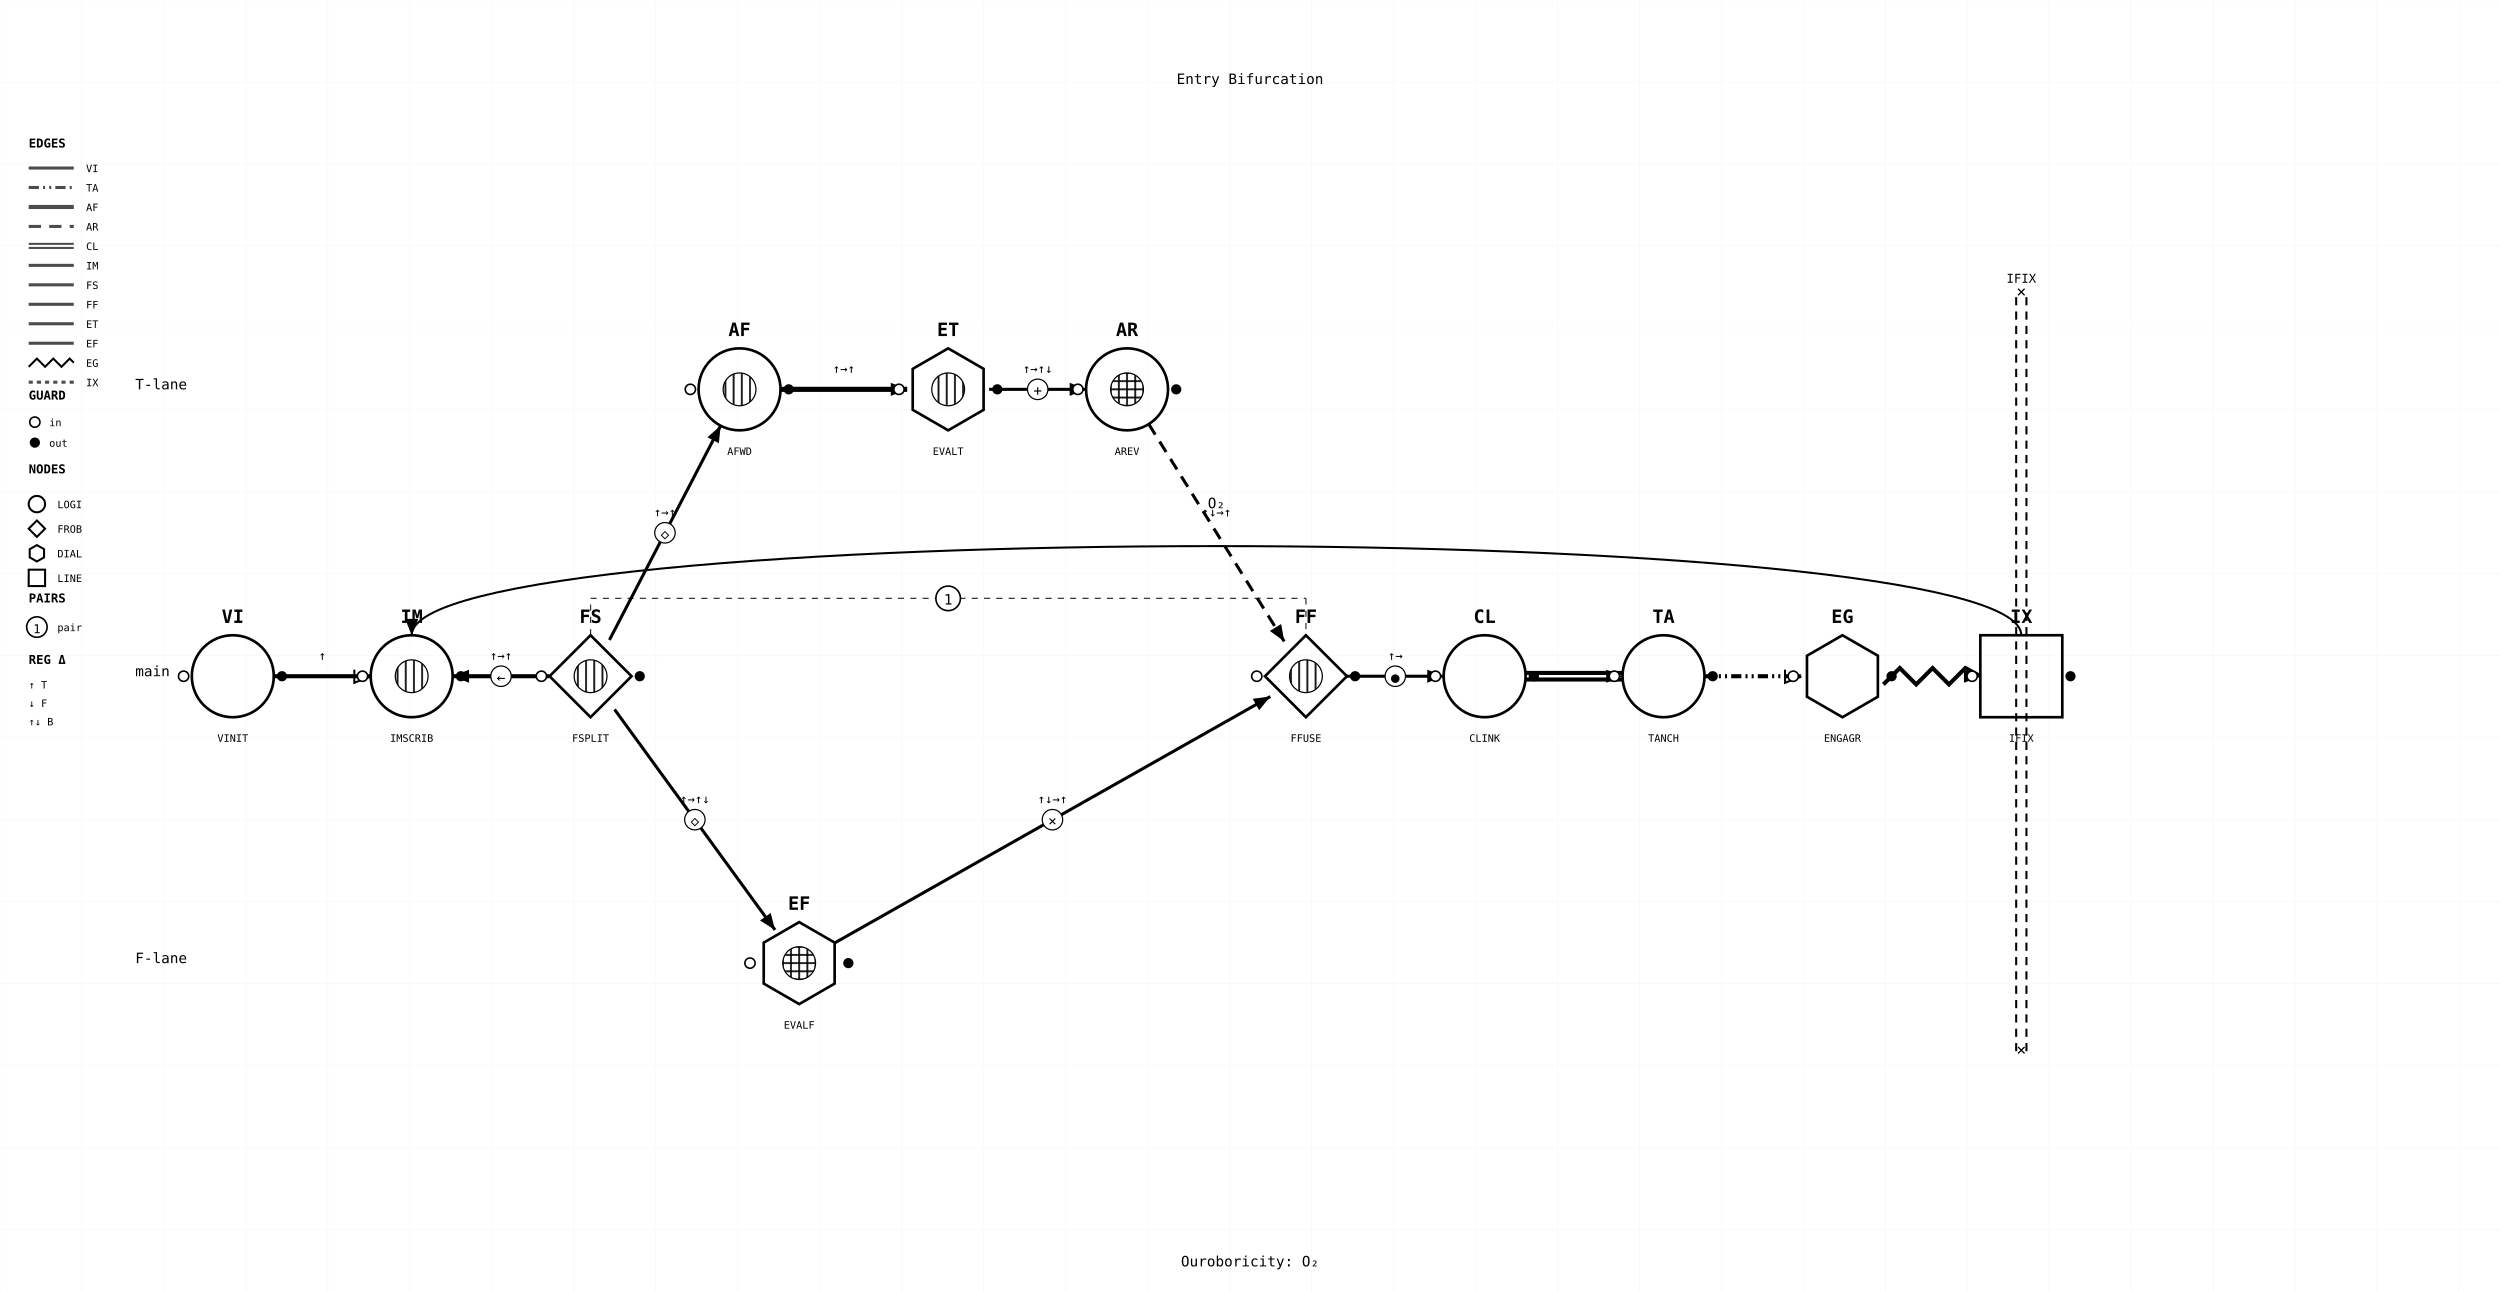
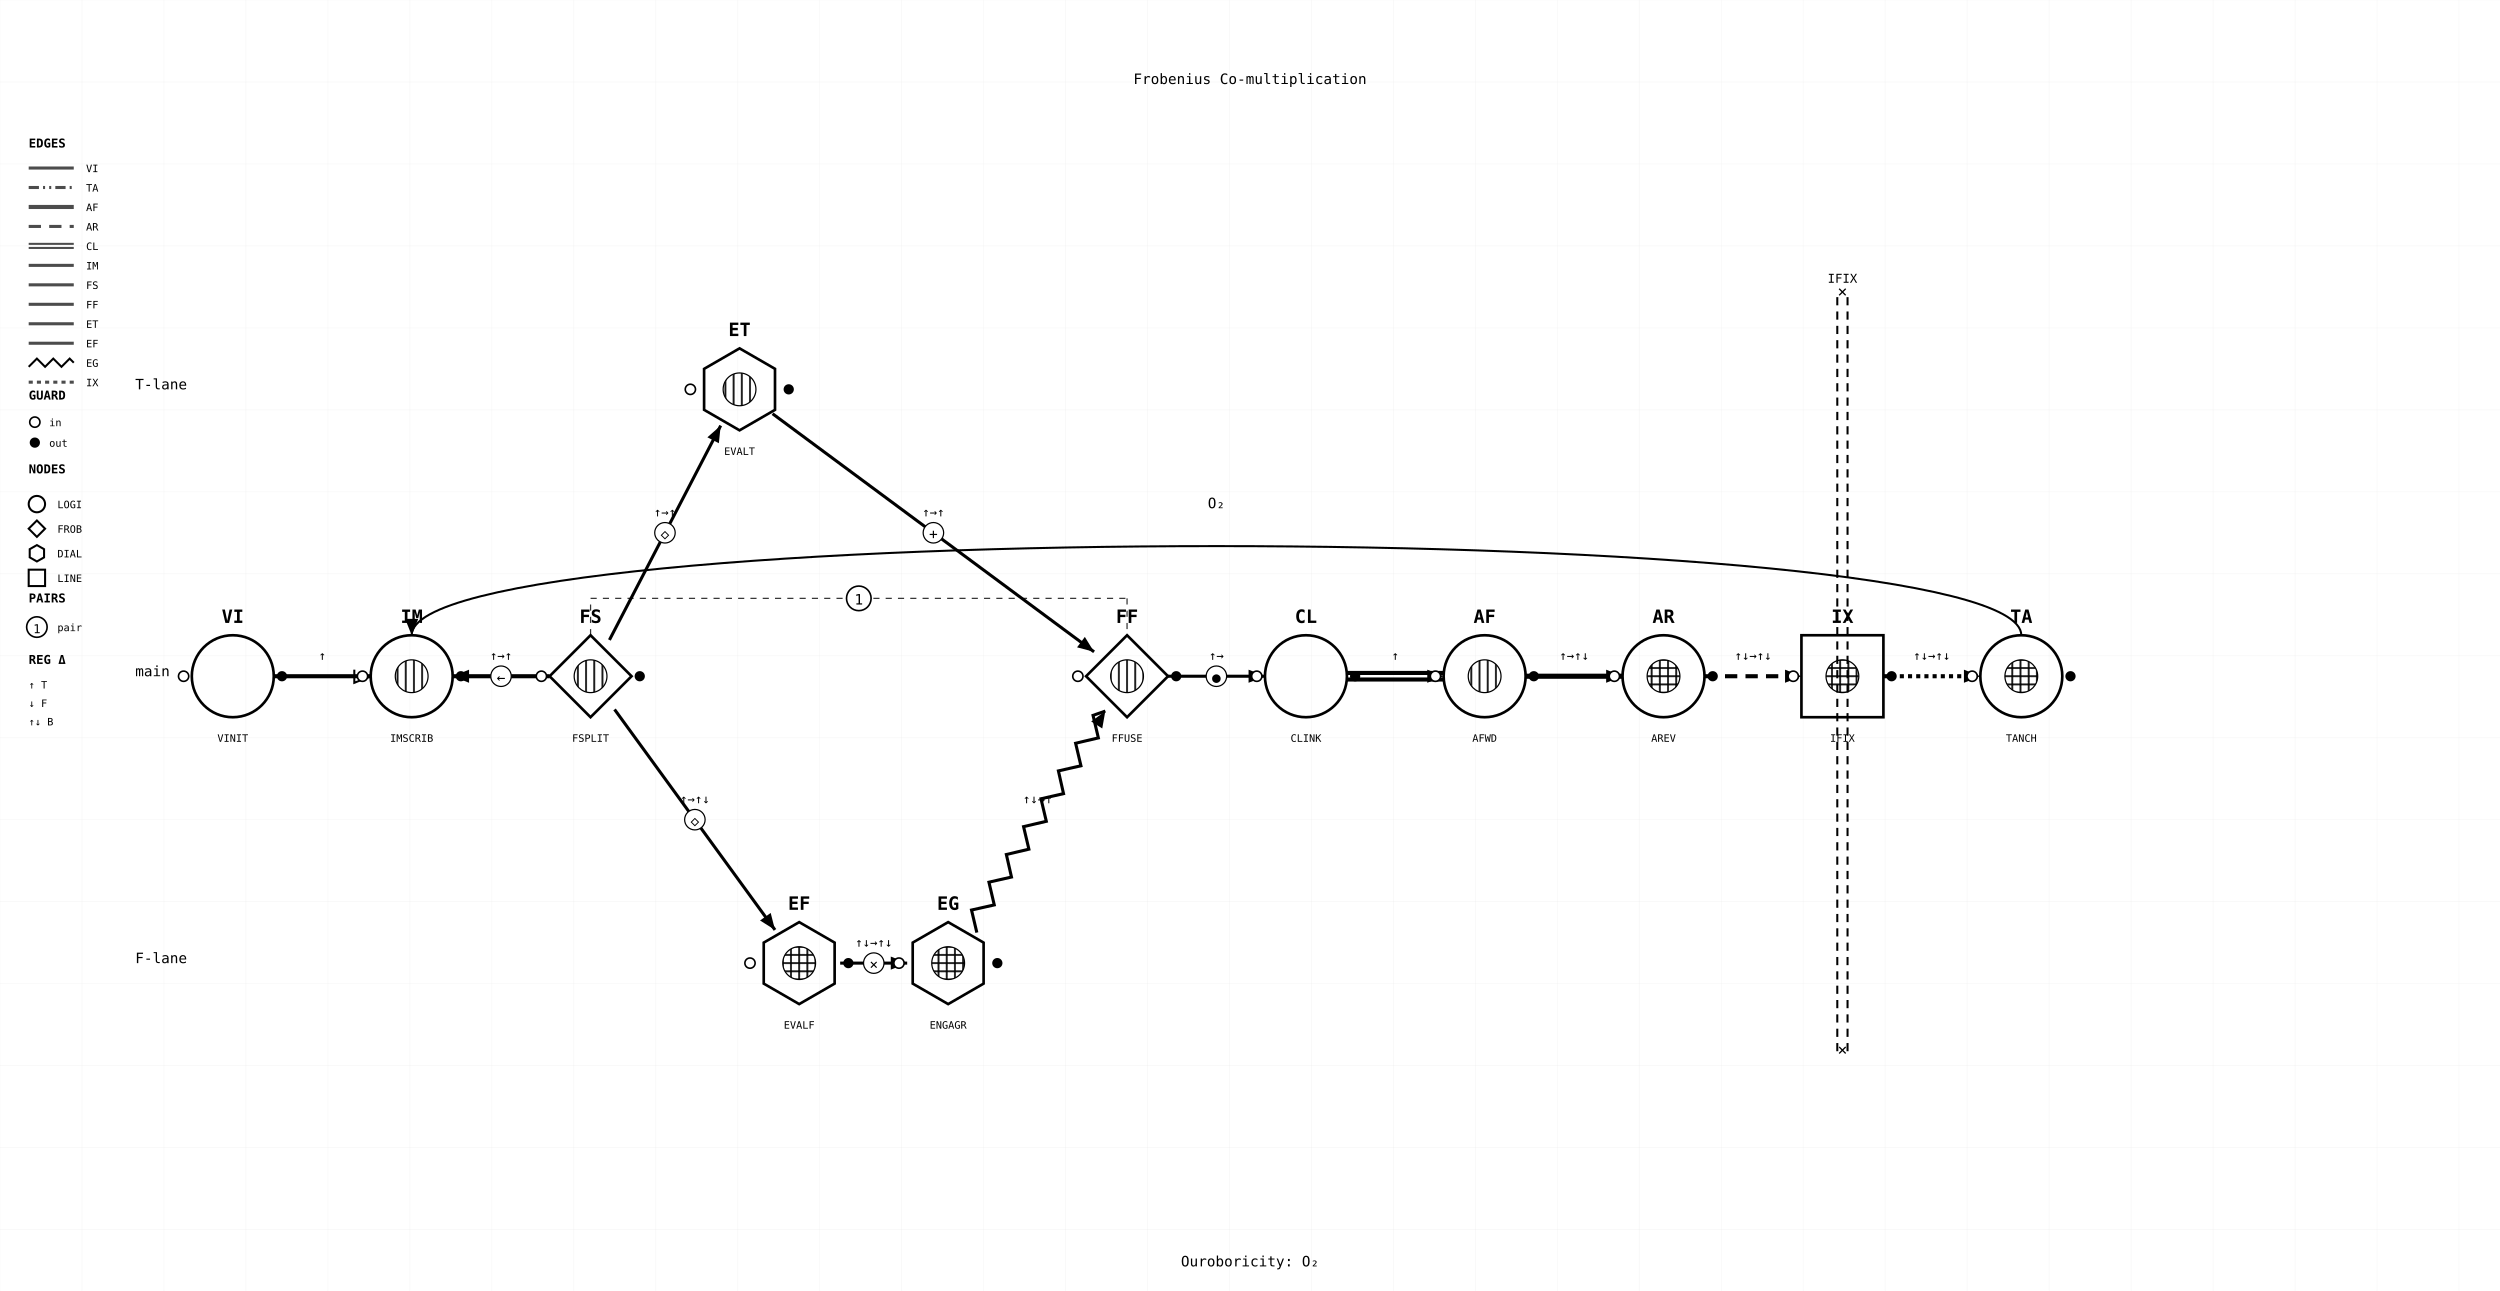
<svg xmlns="http://www.w3.org/2000/svg" viewBox="0 0 1220 630">
  <rect width="1220" height="630" fill="#ffffff" />
  <defs>
    <pattern id="hatch-T" width="4" height="4" patternUnits="userSpaceOnUse">
      <path d="M2,0 L2,4" stroke="#000000" stroke-width="0.8" />
    </pattern>
    <pattern id="hatch-F" width="4" height="4" patternUnits="userSpaceOnUse">
      <path d="M0,2 L4,2" stroke="#000000" stroke-width="0.8" />
    </pattern>
    <pattern id="hatch-B" width="4" height="4" patternUnits="userSpaceOnUse">
      <path d="M2,0 L2,4 M0,2 L4,2" stroke="#000000" stroke-width="0.8" />
    </pattern>
  </defs>
  <line x1="0.0" y1="0.0" x2="0.0" y2="630.0" stroke="#e8e8e8" stroke-width="0.4" opacity="0.3" />
  <line x1="40.0" y1="0.0" x2="40.0" y2="630.0" stroke="#e8e8e8" stroke-width="0.4" opacity="0.3" />
  <line x1="80.0" y1="0.0" x2="80.0" y2="630.0" stroke="#e8e8e8" stroke-width="0.4" opacity="0.3" />
  <line x1="120.0" y1="0.0" x2="120.0" y2="630.0" stroke="#e8e8e8" stroke-width="0.4" opacity="0.3" />
  <line x1="160.0" y1="0.0" x2="160.0" y2="630.0" stroke="#e8e8e8" stroke-width="0.4" opacity="0.3" />
  <line x1="200.0" y1="0.0" x2="200.0" y2="630.0" stroke="#e8e8e8" stroke-width="0.4" opacity="0.3" />
  <line x1="240.0" y1="0.0" x2="240.0" y2="630.0" stroke="#e8e8e8" stroke-width="0.4" opacity="0.3" />
  <line x1="280.0" y1="0.0" x2="280.0" y2="630.0" stroke="#e8e8e8" stroke-width="0.4" opacity="0.3" />
  <line x1="320.0" y1="0.0" x2="320.0" y2="630.0" stroke="#e8e8e8" stroke-width="0.4" opacity="0.3" />
  <line x1="360.0" y1="0.0" x2="360.0" y2="630.0" stroke="#e8e8e8" stroke-width="0.4" opacity="0.3" />
  <line x1="400.0" y1="0.0" x2="400.0" y2="630.0" stroke="#e8e8e8" stroke-width="0.4" opacity="0.3" />
  <line x1="440.0" y1="0.0" x2="440.0" y2="630.0" stroke="#e8e8e8" stroke-width="0.4" opacity="0.3" />
  <line x1="480.0" y1="0.0" x2="480.0" y2="630.0" stroke="#e8e8e8" stroke-width="0.4" opacity="0.3" />
  <line x1="520.0" y1="0.0" x2="520.0" y2="630.0" stroke="#e8e8e8" stroke-width="0.4" opacity="0.3" />
  <line x1="560.0" y1="0.0" x2="560.0" y2="630.0" stroke="#e8e8e8" stroke-width="0.4" opacity="0.3" />
  <line x1="600.0" y1="0.0" x2="600.0" y2="630.0" stroke="#e8e8e8" stroke-width="0.4" opacity="0.3" />
  <line x1="640.0" y1="0.0" x2="640.0" y2="630.0" stroke="#e8e8e8" stroke-width="0.4" opacity="0.3" />
  <line x1="680.0" y1="0.0" x2="680.0" y2="630.0" stroke="#e8e8e8" stroke-width="0.4" opacity="0.3" />
  <line x1="720.0" y1="0.0" x2="720.0" y2="630.0" stroke="#e8e8e8" stroke-width="0.4" opacity="0.3" />
  <line x1="760.0" y1="0.0" x2="760.0" y2="630.0" stroke="#e8e8e8" stroke-width="0.4" opacity="0.3" />
  <line x1="800.0" y1="0.0" x2="800.0" y2="630.0" stroke="#e8e8e8" stroke-width="0.4" opacity="0.3" />
  <line x1="840.0" y1="0.0" x2="840.0" y2="630.0" stroke="#e8e8e8" stroke-width="0.4" opacity="0.3" />
  <line x1="880.0" y1="0.0" x2="880.0" y2="630.0" stroke="#e8e8e8" stroke-width="0.4" opacity="0.3" />
  <line x1="920.0" y1="0.0" x2="920.0" y2="630.0" stroke="#e8e8e8" stroke-width="0.4" opacity="0.3" />
  <line x1="960.0" y1="0.0" x2="960.0" y2="630.0" stroke="#e8e8e8" stroke-width="0.4" opacity="0.3" />
  <line x1="1000.0" y1="0.0" x2="1000.0" y2="630.0" stroke="#e8e8e8" stroke-width="0.4" opacity="0.3" />
  <line x1="1040.0" y1="0.0" x2="1040.0" y2="630.0" stroke="#e8e8e8" stroke-width="0.4" opacity="0.3" />
  <line x1="1080.0" y1="0.0" x2="1080.0" y2="630.0" stroke="#e8e8e8" stroke-width="0.4" opacity="0.3" />
  <line x1="1120.0" y1="0.0" x2="1120.0" y2="630.0" stroke="#e8e8e8" stroke-width="0.4" opacity="0.3" />
  <line x1="1160.0" y1="0.0" x2="1160.0" y2="630.0" stroke="#e8e8e8" stroke-width="0.4" opacity="0.3" />
  <line x1="1200.0" y1="0.0" x2="1200.0" y2="630.0" stroke="#e8e8e8" stroke-width="0.4" opacity="0.3" />
  <line x1="0.0" y1="0.0" x2="1220.0" y2="0.0" stroke="#e8e8e8" stroke-width="0.4" opacity="0.3" />
  <line x1="0.0" y1="40.0" x2="1220.0" y2="40.0" stroke="#e8e8e8" stroke-width="0.4" opacity="0.3" />
  <line x1="0.0" y1="80.0" x2="1220.0" y2="80.0" stroke="#e8e8e8" stroke-width="0.4" opacity="0.3" />
  <line x1="0.0" y1="120.0" x2="1220.0" y2="120.0" stroke="#e8e8e8" stroke-width="0.4" opacity="0.3" />
  <line x1="0.0" y1="160.0" x2="1220.0" y2="160.0" stroke="#e8e8e8" stroke-width="0.4" opacity="0.3" />
  <line x1="0.0" y1="200.0" x2="1220.0" y2="200.0" stroke="#e8e8e8" stroke-width="0.4" opacity="0.3" />
  <line x1="0.0" y1="240.0" x2="1220.0" y2="240.0" stroke="#e8e8e8" stroke-width="0.4" opacity="0.3" />
  <line x1="0.0" y1="280.0" x2="1220.0" y2="280.0" stroke="#e8e8e8" stroke-width="0.4" opacity="0.3" />
  <line x1="0.0" y1="320.0" x2="1220.0" y2="320.0" stroke="#e8e8e8" stroke-width="0.4" opacity="0.3" />
  <line x1="0.0" y1="360.0" x2="1220.0" y2="360.0" stroke="#e8e8e8" stroke-width="0.4" opacity="0.3" />
  <line x1="0.0" y1="400.0" x2="1220.0" y2="400.0" stroke="#e8e8e8" stroke-width="0.4" opacity="0.3" />
  <line x1="0.0" y1="440.0" x2="1220.0" y2="440.0" stroke="#e8e8e8" stroke-width="0.4" opacity="0.3" />
  <line x1="0.0" y1="480.0" x2="1220.0" y2="480.0" stroke="#e8e8e8" stroke-width="0.4" opacity="0.3" />
  <line x1="0.0" y1="520.0" x2="1220.0" y2="520.0" stroke="#e8e8e8" stroke-width="0.4" opacity="0.3" />
  <line x1="0.0" y1="560.0" x2="1220.0" y2="560.0" stroke="#e8e8e8" stroke-width="0.4" opacity="0.3" />
  <line x1="0.0" y1="600.0" x2="1220.0" y2="600.0" stroke="#e8e8e8" stroke-width="0.4" opacity="0.3" />
  <text x="610.0" y="26.0" fill="#000000" font-size="13" text-anchor="middle" font-family="monospace" font-weight="bold" />
-   <text x="610.0" y="41.0" fill="#000000" font-size="7" text-anchor="middle" font-family="monospace">Entry Bifurcation</text>
+   <text x="610.0" y="41.0" fill="#000000" font-size="7" text-anchor="middle" font-family="monospace">Frobenius Co-multiplication</text>
  <text x="66.0" y="190.0" fill="#000000" font-size="7" text-anchor="start" font-family="monospace">T-lane</text>
  <text x="66.0" y="470.0" fill="#000000" font-size="7" text-anchor="start" font-family="monospace">F-lane</text>
  <text x="66.0" y="330.0" fill="#000000" font-size="7" text-anchor="start" font-family="monospace">main</text>
-   <line x1="983.9" y1="145.0" x2="983.9" y2="515.0" stroke="#000000" stroke-width="1.0" opacity="1.0" stroke-dasharray="4,3" />
-   <line x1="988.9" y1="145.0" x2="988.9" y2="515.0" stroke="#000000" stroke-width="1.0" opacity="1.0" stroke-dasharray="4,3" />
-   <text x="986.4" y="145.0" fill="#000000" font-size="8" text-anchor="middle" font-family="monospace">×</text>
-   <text x="986.4" y="515.0" fill="#000000" font-size="8" text-anchor="middle" font-family="monospace">×</text>
-   <text x="986.4" y="138.0" fill="#000000" font-size="6" text-anchor="middle" font-family="monospace">IFIX</text>
+   <line x1="896.6" y1="145.0" x2="896.6" y2="515.0" stroke="#000000" stroke-width="1.0" opacity="1.0" stroke-dasharray="4,3" />
+   <line x1="901.6" y1="145.0" x2="901.6" y2="515.0" stroke="#000000" stroke-width="1.0" opacity="1.0" stroke-dasharray="4,3" />
+   <text x="899.1" y="145.0" fill="#000000" font-size="8" text-anchor="middle" font-family="monospace">×</text>
+   <text x="899.1" y="515.0" fill="#000000" font-size="8" text-anchor="middle" font-family="monospace">×</text>
+   <text x="899.1" y="138.0" fill="#000000" font-size="6" text-anchor="middle" font-family="monospace">IFIX</text>
  <line x1="288.2" y1="310.0" x2="288.2" y2="292.0" stroke="#000000" stroke-width="0.6" opacity="0.8" stroke-dasharray="3,3" />
-   <line x1="288.2" y1="292.0" x2="637.3" y2="292.0" stroke="#000000" stroke-width="0.6" opacity="0.8" stroke-dasharray="3,3" />
-   <line x1="637.3" y1="292.0" x2="637.3" y2="310.0" stroke="#000000" stroke-width="0.6" opacity="0.8" stroke-dasharray="3,3" />
-   <circle cx="462.7" cy="292.0" r="6" fill="#ffffff" stroke="#000000" stroke-width="0.8" />
-   <text x="462.7" y="295.0" fill="#000000" font-size="7" text-anchor="middle" font-family="monospace">1</text>
+   <line x1="288.2" y1="292.0" x2="550.0" y2="292.0" stroke="#000000" stroke-width="0.6" opacity="0.8" stroke-dasharray="3,3" />
+   <line x1="550.0" y1="292.0" x2="550.0" y2="310.0" stroke="#000000" stroke-width="0.6" opacity="0.8" stroke-dasharray="3,3" />
+   <circle cx="419.1" cy="292.0" r="6" fill="#ffffff" stroke="#000000" stroke-width="0.8" />
+   <text x="419.1" y="295.0" fill="#000000" font-size="7" text-anchor="middle" font-family="monospace">1</text>
  <line x1="297.4" y1="312.3" x2="351.7" y2="207.7" stroke="#000000" stroke-width="1.5" opacity="1.0" />
  <polygon points="351.7,207.7 350.8,216.3 345.2,213.4" fill="#000000" />
  <circle cx="324.5" cy="260.0" r="5" fill="#ffffff" stroke="#000000" stroke-width="0.6" />
  <text x="324.5" y="263.0" fill="#000000" font-size="7" text-anchor="middle" font-family="monospace">◇</text>
  <text x="324.5" y="252.0" fill="#000000" font-size="6" text-anchor="middle" font-family="monospace">↑→↑</text>
-   <line x1="380.9" y1="190.0" x2="442.7" y2="190.0" stroke="#000000" stroke-width="2.5" opacity="1.0" />
-   <polygon points="442.7,190.0 434.7,193.2 434.7,186.8" fill="#000000" />
-   <text x="411.8" y="182.0" fill="#000000" font-size="6" text-anchor="middle" font-family="monospace">↑→↑</text>
-   <line x1="482.7" y1="190.0" x2="530.0" y2="190.0" stroke="#000000" stroke-width="1.5" opacity="1.0" />
-   <polygon points="530.0,190.0 522.0,193.2 522.0,186.8" fill="#000000" />
-   <circle cx="506.4" cy="190.0" r="5" fill="#ffffff" stroke="#000000" stroke-width="0.6" />
-   <text x="506.4" y="193.0" fill="#000000" font-size="7" text-anchor="middle" font-family="monospace">+</text>
-   <text x="506.4" y="182.0" fill="#000000" font-size="6" text-anchor="middle" font-family="monospace">↑→↑↓</text>
-   <line x1="560.6" y1="207.0" x2="626.7" y2="313.0" stroke="#000000" stroke-width="1.5" opacity="1.0" stroke-dasharray="6,4" />
-   <polygon points="626.7,313.0 619.7,307.9 625.2,304.5" fill="#000000" />
-   <text x="593.6" y="252.0" fill="#000000" font-size="6" text-anchor="middle" font-family="monospace">↑↓→↑</text>
+   <line x1="377.0" y1="201.9" x2="533.9" y2="318.1" stroke="#000000" stroke-width="1.5" opacity="1.0" />
+   <polygon points="533.9,318.1 525.6,315.9 529.4,310.8" fill="#000000" />
+   <circle cx="455.5" cy="260.0" r="5" fill="#ffffff" stroke="#000000" stroke-width="0.6" />
+   <text x="455.5" y="263.0" fill="#000000" font-size="7" text-anchor="middle" font-family="monospace">+</text>
+   <text x="455.5" y="252.0" fill="#000000" font-size="6" text-anchor="middle" font-family="monospace">↑→↑</text>
  <line x1="299.9" y1="346.2" x2="378.2" y2="453.8" stroke="#000000" stroke-width="1.5" opacity="1.0" />
  <polygon points="378.2,453.8 370.9,449.2 376.1,445.5" fill="#000000" />
  <circle cx="339.1" cy="400.0" r="5" fill="#ffffff" stroke="#000000" stroke-width="0.6" />
  <text x="339.1" y="403.0" fill="#000000" font-size="7" text-anchor="middle" font-family="monospace">◇</text>
  <text x="339.1" y="392.0" fill="#000000" font-size="6" text-anchor="middle" font-family="monospace">↑→↑↓</text>
-   <line x1="407.4" y1="460.1" x2="619.9" y2="339.9" stroke="#000000" stroke-width="1.5" opacity="1.0" />
-   <polygon points="619.9,339.9 614.5,346.6 611.3,341.0" fill="#000000" />
-   <circle cx="513.6" cy="400.0" r="5" fill="#ffffff" stroke="#000000" stroke-width="0.6" />
-   <text x="513.6" y="403.0" fill="#000000" font-size="7" text-anchor="middle" font-family="monospace">×</text>
-   <text x="513.6" y="392.0" fill="#000000" font-size="6" text-anchor="middle" font-family="monospace">↑↓→↑</text>
+   <line x1="410.0" y1="470.0" x2="442.7" y2="470.0" stroke="#000000" stroke-width="1.5" opacity="1.0" />
+   <polygon points="442.7,470.0 434.7,473.2 434.7,466.8" fill="#000000" />
+   <circle cx="426.4" cy="470.0" r="5" fill="#ffffff" stroke="#000000" stroke-width="0.6" />
+   <text x="426.4" y="473.0" fill="#000000" font-size="7" text-anchor="middle" font-family="monospace">×</text>
+   <text x="426.4" y="462.0" fill="#000000" font-size="6" text-anchor="middle" font-family="monospace">↑↓→↑↓</text>
+   <polyline points="476.7,455.1 474.1,444.1 485.2,441.6 482.6,430.5 493.6,428.0 491.1,417.0 502.1,414.4 499.5,403.4 510.6,400.8 508.0,389.8 519.0,387.3 516.5,376.2 527.5,373.7 524.9,362.7 536.0,360.1 533.4,349.1 539.4,347.0" fill="none" stroke="#000000" stroke-width="1.5" />
+   <polygon points="539.4,347.0 537.9,355.5 532.5,352.1" fill="#000000" />
+   <text x="506.4" y="392.0" fill="#000000" font-size="6" text-anchor="middle" font-family="monospace">↑↓→↑</text>
  <line x1="133.6" y1="330.0" x2="180.9" y2="330.0" stroke="#000000" stroke-width="2.0" opacity="1.0" />
  <polyline points="180.9,330.0 172.9,333.2 172.9,326.8" fill="none" stroke="#000000" stroke-width="1.0" />
  <text x="157.3" y="322.0" fill="#000000" font-size="6" text-anchor="middle" font-family="monospace">↑</text>
  <line x1="220.9" y1="330.0" x2="268.2" y2="330.0" stroke="#000000" stroke-width="2.0" opacity="1.0" />
  <polygon points="220.9,330.0 228.9,326.8 228.9,333.2" fill="#000000" />
  <circle cx="244.5" cy="330.0" r="5" fill="#ffffff" stroke="#000000" stroke-width="0.6" />
  <text x="244.5" y="333.0" fill="#000000" font-size="7" text-anchor="middle" font-family="monospace">←</text>
  <text x="244.5" y="322.0" fill="#000000" font-size="6" text-anchor="middle" font-family="monospace">↑→↑</text>
-   <line x1="744.5" y1="328.4" x2="791.8" y2="328.4" stroke="#000000" stroke-width="2.0" opacity="1.0" />
-   <line x1="744.5" y1="331.6" x2="791.8" y2="331.6" stroke="#000000" stroke-width="2.0" opacity="1.0" />
+   <line x1="657.3" y1="328.4" x2="704.5" y2="328.4" stroke="#000000" stroke-width="2.0" opacity="1.0" />
+   <line x1="657.3" y1="331.6" x2="704.5" y2="331.6" stroke="#000000" stroke-width="2.0" opacity="1.0" />
+   <polygon points="704.5,330.0 696.5,333.2 696.5,326.8" fill="#000000" />
+   <text x="680.9" y="322.0" fill="#000000" font-size="6" text-anchor="middle" font-family="monospace">↑</text>
+   <line x1="744.5" y1="330.0" x2="791.8" y2="330.0" stroke="#000000" stroke-width="2.5" opacity="1.0" />
  <polygon points="791.8,330.0 783.8,333.2 783.8,326.8" fill="#000000" />
-   <line x1="831.8" y1="330.0" x2="879.1" y2="330.0" stroke="#000000" stroke-width="2.0" opacity="1.0" stroke-dasharray="5,2,1,2,1,2" />
-   <polyline points="879.1,330.0 871.1,333.2 871.1,326.8" fill="none" stroke="#000000" stroke-width="1.0" />
-   <polyline points="919.1,334.0 927.1,326.0 935.1,334.0 943.1,326.0 951.1,334.0 959.1,326.0 966.4,330.0" fill="none" stroke="#000000" stroke-width="2.0" />
+   <text x="768.2" y="322.0" fill="#000000" font-size="6" text-anchor="middle" font-family="monospace">↑→↑↓</text>
+   <line x1="831.8" y1="330.0" x2="879.1" y2="330.0" stroke="#000000" stroke-width="2.0" opacity="1.0" stroke-dasharray="6,4" />
+   <polygon points="879.1,330.0 871.1,333.2 871.1,326.8" fill="#000000" />
+   <text x="855.5" y="322.0" fill="#000000" font-size="6" text-anchor="middle" font-family="monospace">↑↓→↑↓</text>
+   <line x1="919.1" y1="330.0" x2="966.4" y2="330.0" stroke="#000000" stroke-width="2.0" opacity="1.0" stroke-dasharray="2,2" />
  <polygon points="966.4,330.0 958.4,333.2 958.4,326.8" fill="#000000" />
-   <line x1="657.3" y1="330.0" x2="704.5" y2="330.0" stroke="#000000" stroke-width="1.5" opacity="1.0" />
-   <polygon points="704.5,330.0 696.5,333.2 696.5,326.8" fill="#000000" />
-   <circle cx="680.9" cy="330.0" r="5" fill="#ffffff" stroke="#000000" stroke-width="0.6" />
-   <text x="680.9" y="333.0" fill="#000000" font-size="7" text-anchor="middle" font-family="monospace">●</text>
-   <text x="680.9" y="322.0" fill="#000000" font-size="6" text-anchor="middle" font-family="monospace">↑→</text>
+   <text x="942.7" y="322.0" fill="#000000" font-size="6" text-anchor="middle" font-family="monospace">↑↓→↑↓</text>
+   <line x1="570.0" y1="330.0" x2="617.3" y2="330.0" stroke="#000000" stroke-width="1.5" opacity="1.0" />
+   <polygon points="617.3,330.0 609.3,333.2 609.3,326.8" fill="#000000" />
+   <circle cx="593.6" cy="330.0" r="5" fill="#ffffff" stroke="#000000" stroke-width="0.6" />
+   <text x="593.6" y="333.0" fill="#000000" font-size="7" text-anchor="middle" font-family="monospace">●</text>
+   <text x="593.6" y="322.0" fill="#000000" font-size="6" text-anchor="middle" font-family="monospace">↑→</text>
  <circle fill="none" stroke="#000000" stroke-width="1.3" cx="113.6" cy="330.0" r="20.0" />
  <circle cx="89.6" cy="330.0" r="2.5" fill="#ffffff" stroke="#000000" stroke-width="0.8" />
  <circle cx="137.6" cy="330.0" r="2.5" fill="#000000" />
  <text x="113.6" y="304.0" fill="#000000" font-size="9" text-anchor="middle" font-family="monospace" font-weight="bold">VI</text>
  <text x="113.6" y="362.0" fill="#000000" font-size="5" text-anchor="middle" font-family="monospace">VINIT</text>
  <circle fill="none" stroke="#000000" stroke-width="1.3" cx="200.9" cy="330.0" r="20.0" />
  <circle cx="200.9" cy="330.0" r="8" fill="url(#hatch-T)" stroke="#000000" stroke-width="0.6" />
  <circle cx="176.9" cy="330.0" r="2.5" fill="#ffffff" stroke="#000000" stroke-width="0.8" />
  <circle cx="224.9" cy="330.0" r="2.5" fill="#000000" />
  <text x="200.9" y="304.0" fill="#000000" font-size="9" text-anchor="middle" font-family="monospace" font-weight="bold">IM</text>
  <text x="200.9" y="362.0" fill="#000000" font-size="5" text-anchor="middle" font-family="monospace">IMSCRIB</text>
  <polygon fill="none" stroke="#000000" stroke-width="1.3" points="288.182,310.0 308.2,330 288.182,350.0 268.2,330" />
  <circle cx="288.2" cy="330.0" r="8" fill="url(#hatch-T)" stroke="#000000" stroke-width="0.6" />
  <circle cx="264.2" cy="330.0" r="2.5" fill="#ffffff" stroke="#000000" stroke-width="0.8" />
  <circle cx="312.2" cy="330.0" r="2.5" fill="#000000" />
  <text x="288.2" y="304.0" fill="#000000" font-size="9" text-anchor="middle" font-family="monospace" font-weight="bold">FS</text>
  <text x="288.2" y="362.0" fill="#000000" font-size="5" text-anchor="middle" font-family="monospace">FSPLIT</text>
-   <circle fill="none" stroke="#000000" stroke-width="1.3" cx="360.9" cy="190.0" r="20.0" />
+   <polygon fill="none" stroke="#000000" stroke-width="1.3" points="378.2,200.0 360.9,210.0 343.6,200.0 343.6,180.0 360.9,170.0 378.2,180.0" />
  <circle cx="360.9" cy="190.0" r="8" fill="url(#hatch-T)" stroke="#000000" stroke-width="0.6" />
  <circle cx="336.9" cy="190.0" r="2.5" fill="#ffffff" stroke="#000000" stroke-width="0.8" />
  <circle cx="384.9" cy="190.0" r="2.5" fill="#000000" />
-   <text x="360.9" y="164.0" fill="#000000" font-size="9" text-anchor="middle" font-family="monospace" font-weight="bold">AF</text>
-   <text x="360.9" y="222.0" fill="#000000" font-size="5" text-anchor="middle" font-family="monospace">AFWD</text>
-   <polygon fill="none" stroke="#000000" stroke-width="1.3" points="480.0,200.0 462.7,210.0 445.4,200.0 445.4,180.0 462.7,170.0 480.0,180.0" />
-   <circle cx="462.7" cy="190.0" r="8" fill="url(#hatch-T)" stroke="#000000" stroke-width="0.6" />
-   <circle cx="438.7" cy="190.0" r="2.5" fill="#ffffff" stroke="#000000" stroke-width="0.8" />
-   <circle cx="486.7" cy="190.0" r="2.5" fill="#000000" />
-   <text x="462.7" y="164.0" fill="#000000" font-size="9" text-anchor="middle" font-family="monospace" font-weight="bold">ET</text>
-   <text x="462.7" y="222.0" fill="#000000" font-size="5" text-anchor="middle" font-family="monospace">EVALT</text>
-   <circle fill="none" stroke="#000000" stroke-width="1.3" cx="550.0" cy="190.0" r="20.0" />
-   <circle cx="550.0" cy="190.0" r="8" fill="url(#hatch-B)" stroke="#000000" stroke-width="0.6" />
-   <circle cx="526.0" cy="190.0" r="2.5" fill="#ffffff" stroke="#000000" stroke-width="0.8" />
-   <circle cx="574.0" cy="190.0" r="2.5" fill="#000000" />
-   <text x="550.0" y="164.0" fill="#000000" font-size="9" text-anchor="middle" font-family="monospace" font-weight="bold">AR</text>
-   <text x="550.0" y="222.0" fill="#000000" font-size="5" text-anchor="middle" font-family="monospace">AREV</text>
+   <text x="360.9" y="164.0" fill="#000000" font-size="9" text-anchor="middle" font-family="monospace" font-weight="bold">ET</text>
+   <text x="360.9" y="222.0" fill="#000000" font-size="5" text-anchor="middle" font-family="monospace">EVALT</text>
  <polygon fill="none" stroke="#000000" stroke-width="1.3" points="407.3,480.0 390.0,490.0 372.7,480.0 372.7,460.0 390.0,450.0 407.3,460.0" />
  <circle cx="390.0" cy="470.0" r="8" fill="url(#hatch-B)" stroke="#000000" stroke-width="0.6" />
  <circle cx="366.0" cy="470.0" r="2.5" fill="#ffffff" stroke="#000000" stroke-width="0.8" />
  <circle cx="414.0" cy="470.0" r="2.5" fill="#000000" />
  <text x="390.0" y="444.0" fill="#000000" font-size="9" text-anchor="middle" font-family="monospace" font-weight="bold">EF</text>
  <text x="390.0" y="502.0" fill="#000000" font-size="5" text-anchor="middle" font-family="monospace">EVALF</text>
-   <polygon fill="none" stroke="#000000" stroke-width="1.3" points="637.273,310.0 657.3,330 637.273,350.0 617.3,330" />
-   <circle cx="637.3" cy="330.0" r="8" fill="url(#hatch-T)" stroke="#000000" stroke-width="0.6" />
+   <polygon fill="none" stroke="#000000" stroke-width="1.3" points="480.0,480.0 462.7,490.0 445.4,480.0 445.4,460.0 462.7,450.0 480.0,460.0" />
+   <circle cx="462.7" cy="470.0" r="8" fill="url(#hatch-B)" stroke="#000000" stroke-width="0.6" />
+   <circle cx="438.7" cy="470.0" r="2.5" fill="#ffffff" stroke="#000000" stroke-width="0.8" />
+   <circle cx="486.7" cy="470.0" r="2.5" fill="#000000" />
+   <text x="462.7" y="444.0" fill="#000000" font-size="9" text-anchor="middle" font-family="monospace" font-weight="bold">EG</text>
+   <text x="462.7" y="502.0" fill="#000000" font-size="5" text-anchor="middle" font-family="monospace">ENGAGR</text>
+   <polygon fill="none" stroke="#000000" stroke-width="1.3" points="550.0,310.0 570.0,330 550.0,350.0 530.0,330" />
+   <circle cx="550.0" cy="330.0" r="8" fill="url(#hatch-T)" stroke="#000000" stroke-width="0.6" />
+   <circle cx="526.0" cy="330.0" r="2.5" fill="#ffffff" stroke="#000000" stroke-width="0.8" />
+   <circle cx="574.0" cy="330.0" r="2.5" fill="#000000" />
+   <text x="550.0" y="304.0" fill="#000000" font-size="9" text-anchor="middle" font-family="monospace" font-weight="bold">FF</text>
+   <text x="550.0" y="362.0" fill="#000000" font-size="5" text-anchor="middle" font-family="monospace">FFUSE</text>
+   <circle fill="none" stroke="#000000" stroke-width="1.3" cx="637.3" cy="330.0" r="20.0" />
  <circle cx="613.3" cy="330.0" r="2.5" fill="#ffffff" stroke="#000000" stroke-width="0.8" />
  <circle cx="661.3" cy="330.0" r="2.5" fill="#000000" />
-   <text x="637.3" y="304.0" fill="#000000" font-size="9" text-anchor="middle" font-family="monospace" font-weight="bold">FF</text>
-   <text x="637.3" y="362.0" fill="#000000" font-size="5" text-anchor="middle" font-family="monospace">FFUSE</text>
+   <text x="637.3" y="304.0" fill="#000000" font-size="9" text-anchor="middle" font-family="monospace" font-weight="bold">CL</text>
+   <text x="637.3" y="362.0" fill="#000000" font-size="5" text-anchor="middle" font-family="monospace">CLINK</text>
  <circle fill="none" stroke="#000000" stroke-width="1.3" cx="724.5" cy="330.0" r="20.0" />
+   <circle cx="724.5" cy="330.0" r="8" fill="url(#hatch-T)" stroke="#000000" stroke-width="0.6" />
  <circle cx="700.5" cy="330.0" r="2.5" fill="#ffffff" stroke="#000000" stroke-width="0.8" />
  <circle cx="748.5" cy="330.0" r="2.5" fill="#000000" />
-   <text x="724.5" y="304.0" fill="#000000" font-size="9" text-anchor="middle" font-family="monospace" font-weight="bold">CL</text>
-   <text x="724.5" y="362.0" fill="#000000" font-size="5" text-anchor="middle" font-family="monospace">CLINK</text>
+   <text x="724.5" y="304.0" fill="#000000" font-size="9" text-anchor="middle" font-family="monospace" font-weight="bold">AF</text>
+   <text x="724.5" y="362.0" fill="#000000" font-size="5" text-anchor="middle" font-family="monospace">AFWD</text>
  <circle fill="none" stroke="#000000" stroke-width="1.3" cx="811.8" cy="330.0" r="20.0" />
+   <circle cx="811.8" cy="330.0" r="8" fill="url(#hatch-B)" stroke="#000000" stroke-width="0.6" />
  <circle cx="787.8" cy="330.0" r="2.5" fill="#ffffff" stroke="#000000" stroke-width="0.8" />
  <circle cx="835.8" cy="330.0" r="2.5" fill="#000000" />
-   <text x="811.8" y="304.0" fill="#000000" font-size="9" text-anchor="middle" font-family="monospace" font-weight="bold">TA</text>
-   <text x="811.8" y="362.0" fill="#000000" font-size="5" text-anchor="middle" font-family="monospace">TANCH</text>
-   <polygon fill="none" stroke="#000000" stroke-width="1.3" points="916.4,340.0 899.1,350.0 881.8,340.0 881.8,320.0 899.1,310.0 916.4,320.0" />
+   <text x="811.8" y="304.0" fill="#000000" font-size="9" text-anchor="middle" font-family="monospace" font-weight="bold">AR</text>
+   <text x="811.8" y="362.0" fill="#000000" font-size="5" text-anchor="middle" font-family="monospace">AREV</text>
+   <rect fill="none" stroke="#000000" stroke-width="1.3" x="879.1" y="310.0" width="40.0" height="40.0" />
+   <circle cx="899.1" cy="330.0" r="8" fill="url(#hatch-B)" stroke="#000000" stroke-width="0.6" />
  <circle cx="875.1" cy="330.0" r="2.5" fill="#ffffff" stroke="#000000" stroke-width="0.8" />
  <circle cx="923.1" cy="330.0" r="2.5" fill="#000000" />
-   <text x="899.1" y="304.0" fill="#000000" font-size="9" text-anchor="middle" font-family="monospace" font-weight="bold">EG</text>
-   <text x="899.1" y="362.0" fill="#000000" font-size="5" text-anchor="middle" font-family="monospace">ENGAGR</text>
-   <rect fill="none" stroke="#000000" stroke-width="1.3" x="966.4" y="310.0" width="40.0" height="40.0" />
+   <text x="899.1" y="304.0" fill="#000000" font-size="9" text-anchor="middle" font-family="monospace" font-weight="bold">IX</text>
+   <text x="899.1" y="362.0" fill="#000000" font-size="5" text-anchor="middle" font-family="monospace">IFIX</text>
+   <circle fill="none" stroke="#000000" stroke-width="1.3" cx="986.4" cy="330.0" r="20.0" />
+   <circle cx="986.4" cy="330.0" r="8" fill="url(#hatch-B)" stroke="#000000" stroke-width="0.6" />
  <circle cx="962.4" cy="330.0" r="2.5" fill="#ffffff" stroke="#000000" stroke-width="0.8" />
  <circle cx="1010.4" cy="330.0" r="2.5" fill="#000000" />
-   <text x="986.4" y="304.0" fill="#000000" font-size="9" text-anchor="middle" font-family="monospace" font-weight="bold">IX</text>
-   <text x="986.4" y="362.0" fill="#000000" font-size="5" text-anchor="middle" font-family="monospace">IFIX</text>
+   <text x="986.4" y="304.0" fill="#000000" font-size="9" text-anchor="middle" font-family="monospace" font-weight="bold">TA</text>
+   <text x="986.4" y="362.0" fill="#000000" font-size="5" text-anchor="middle" font-family="monospace">TANCH</text>
  <path d="M 986.4,310.0 C 986.4,252.0 200.9,252.0 200.9,310.0" fill="none" stroke="#000000" stroke-width="1.0" />
  <polygon points="200.9,310.0 197.7,302.0 204.1,302.0" fill="#000000" />
  <text x="593.6" y="248.0" fill="#000000" font-size="7" text-anchor="middle" font-family="monospace">O₂</text>
  <text x="14.0" y="72.0" fill="#000000" font-size="6" text-anchor="start" font-family="monospace" font-weight="bold">EDGES</text>
  <line x1="14.0" y1="82.0" x2="36.0" y2="82.0" stroke="#000000" stroke-width="1.5" opacity="0.7" />
  <text x="42.0" y="84.0" fill="#000000" font-size="5" text-anchor="start" font-family="monospace">VI</text>
  <line x1="14.0" y1="91.5" x2="36.0" y2="91.5" stroke="#000000" stroke-width="1.5" opacity="0.7" stroke-dasharray="5,2,1,2,1,2" />
  <text x="42.0" y="93.5" fill="#000000" font-size="5" text-anchor="start" font-family="monospace">TA</text>
  <line x1="14.0" y1="101.0" x2="36.0" y2="101.0" stroke="#000000" stroke-width="2.0" opacity="0.7" />
  <text x="42.0" y="103.0" fill="#000000" font-size="5" text-anchor="start" font-family="monospace">AF</text>
  <line x1="14.0" y1="110.5" x2="36.0" y2="110.5" stroke="#000000" stroke-width="1.5" opacity="0.7" stroke-dasharray="6,4" />
  <text x="42.0" y="112.5" fill="#000000" font-size="5" text-anchor="start" font-family="monospace">AR</text>
  <line x1="14.0" y1="119.0" x2="36.0" y2="119.0" stroke="#000000" stroke-width="1.0" opacity="0.7" />
  <line x1="14.0" y1="121.0" x2="36.0" y2="121.0" stroke="#000000" stroke-width="1.0" opacity="0.7" />
  <text x="42.0" y="122.0" fill="#000000" font-size="5" text-anchor="start" font-family="monospace">CL</text>
  <line x1="14.0" y1="129.5" x2="36.0" y2="129.5" stroke="#000000" stroke-width="1.5" opacity="0.7" />
  <text x="42.0" y="131.5" fill="#000000" font-size="5" text-anchor="start" font-family="monospace">IM</text>
  <line x1="14.0" y1="139.0" x2="36.0" y2="139.0" stroke="#000000" stroke-width="1.5" opacity="0.7" />
  <text x="42.0" y="141.0" fill="#000000" font-size="5" text-anchor="start" font-family="monospace">FS</text>
  <line x1="14.0" y1="148.5" x2="36.0" y2="148.5" stroke="#000000" stroke-width="1.5" opacity="0.7" />
  <text x="42.0" y="150.5" fill="#000000" font-size="5" text-anchor="start" font-family="monospace">FF</text>
  <line x1="14.0" y1="158.0" x2="36.0" y2="158.0" stroke="#000000" stroke-width="1.5" opacity="0.7" />
  <text x="42.0" y="160.0" fill="#000000" font-size="5" text-anchor="start" font-family="monospace">ET</text>
  <line x1="14.0" y1="167.5" x2="36.0" y2="167.5" stroke="#000000" stroke-width="1.5" opacity="0.7" />
  <text x="42.0" y="169.5" fill="#000000" font-size="5" text-anchor="start" font-family="monospace">EF</text>
  <polyline points="14.0,179.0 18.0,175.0 22.0,179.0 26.0,175.0 30.0,179.0 34.0,175.0 36.0,177.0" fill="none" stroke="#000000" stroke-width="1.0" />
  <text x="42.0" y="179.0" fill="#000000" font-size="5" text-anchor="start" font-family="monospace">EG</text>
  <line x1="14.0" y1="186.5" x2="36.0" y2="186.5" stroke="#000000" stroke-width="1.5" opacity="0.7" stroke-dasharray="2,2" />
  <text x="42.0" y="188.5" fill="#000000" font-size="5" text-anchor="start" font-family="monospace">IX</text>
  <text x="14.0" y="195.0" fill="#000000" font-size="6" text-anchor="start" font-family="monospace" font-weight="bold">GUARD</text>
  <circle cx="17" cy="206" r="2.5" fill="#ffffff" stroke="#000000" stroke-width="0.8" />
  <text x="24.0" y="208.0" fill="#000000" font-size="5" text-anchor="start" font-family="monospace">in</text>
  <circle cx="17" cy="216" r="2.5" fill="#000000" />
  <text x="24.0" y="218.0" fill="#000000" font-size="5" text-anchor="start" font-family="monospace">out</text>
  <text x="14.0" y="231.0" fill="#000000" font-size="6" text-anchor="start" font-family="monospace" font-weight="bold">NODES</text>
  <circle fill="none" stroke="#000000" stroke-width="1.0" cx="18.0" cy="246.0" r="4.0" />
  <text x="28.0" y="248.0" fill="#000000" font-size="5" text-anchor="start" font-family="monospace">LOGI</text>
  <polygon fill="none" stroke="#000000" stroke-width="1.0" points="18,254.0 22.0,258 18,262.0 14.0,258" />
  <text x="28.0" y="260.0" fill="#000000" font-size="5" text-anchor="start" font-family="monospace">FROB</text>
  <polygon fill="none" stroke="#000000" stroke-width="1.0" points="21.5,272.0 18.0,274.0 14.5,272.0 14.5,268.0 18.0,266.0 21.5,268.0" />
  <text x="28.0" y="272.0" fill="#000000" font-size="5" text-anchor="start" font-family="monospace">DIAL</text>
  <rect fill="none" stroke="#000000" stroke-width="1.0" x="14.0" y="278.0" width="8.0" height="8.0" />
  <text x="28.0" y="284.0" fill="#000000" font-size="5" text-anchor="start" font-family="monospace">LINE</text>
  <text x="14.0" y="294.0" fill="#000000" font-size="6" text-anchor="start" font-family="monospace" font-weight="bold">PAIRS</text>
  <circle cx="18" cy="306" r="5" fill="#ffffff" stroke="#000000" stroke-width="0.8" />
  <text x="18.0" y="309.0" fill="#000000" font-size="6" text-anchor="middle" font-family="monospace">1</text>
  <text x="28.0" y="308.0" fill="#000000" font-size="5" text-anchor="start" font-family="monospace">pair</text>
  <text x="14.0" y="324.0" fill="#000000" font-size="6" text-anchor="start" font-family="monospace" font-weight="bold">REG Δ</text>
  <text x="14.0" y="336.0" fill="#000000" font-size="5" text-anchor="start" font-family="monospace">↑ T</text>
  <text x="14.0" y="345.0" fill="#000000" font-size="5" text-anchor="start" font-family="monospace">↓ F</text>
  <text x="14.0" y="354.0" fill="#000000" font-size="5" text-anchor="start" font-family="monospace">↑↓ B</text>
  <text x="610.0" y="618.0" fill="#000000" font-size="7" text-anchor="middle" font-family="monospace">Ouroboricity: O₂</text>
</svg>
